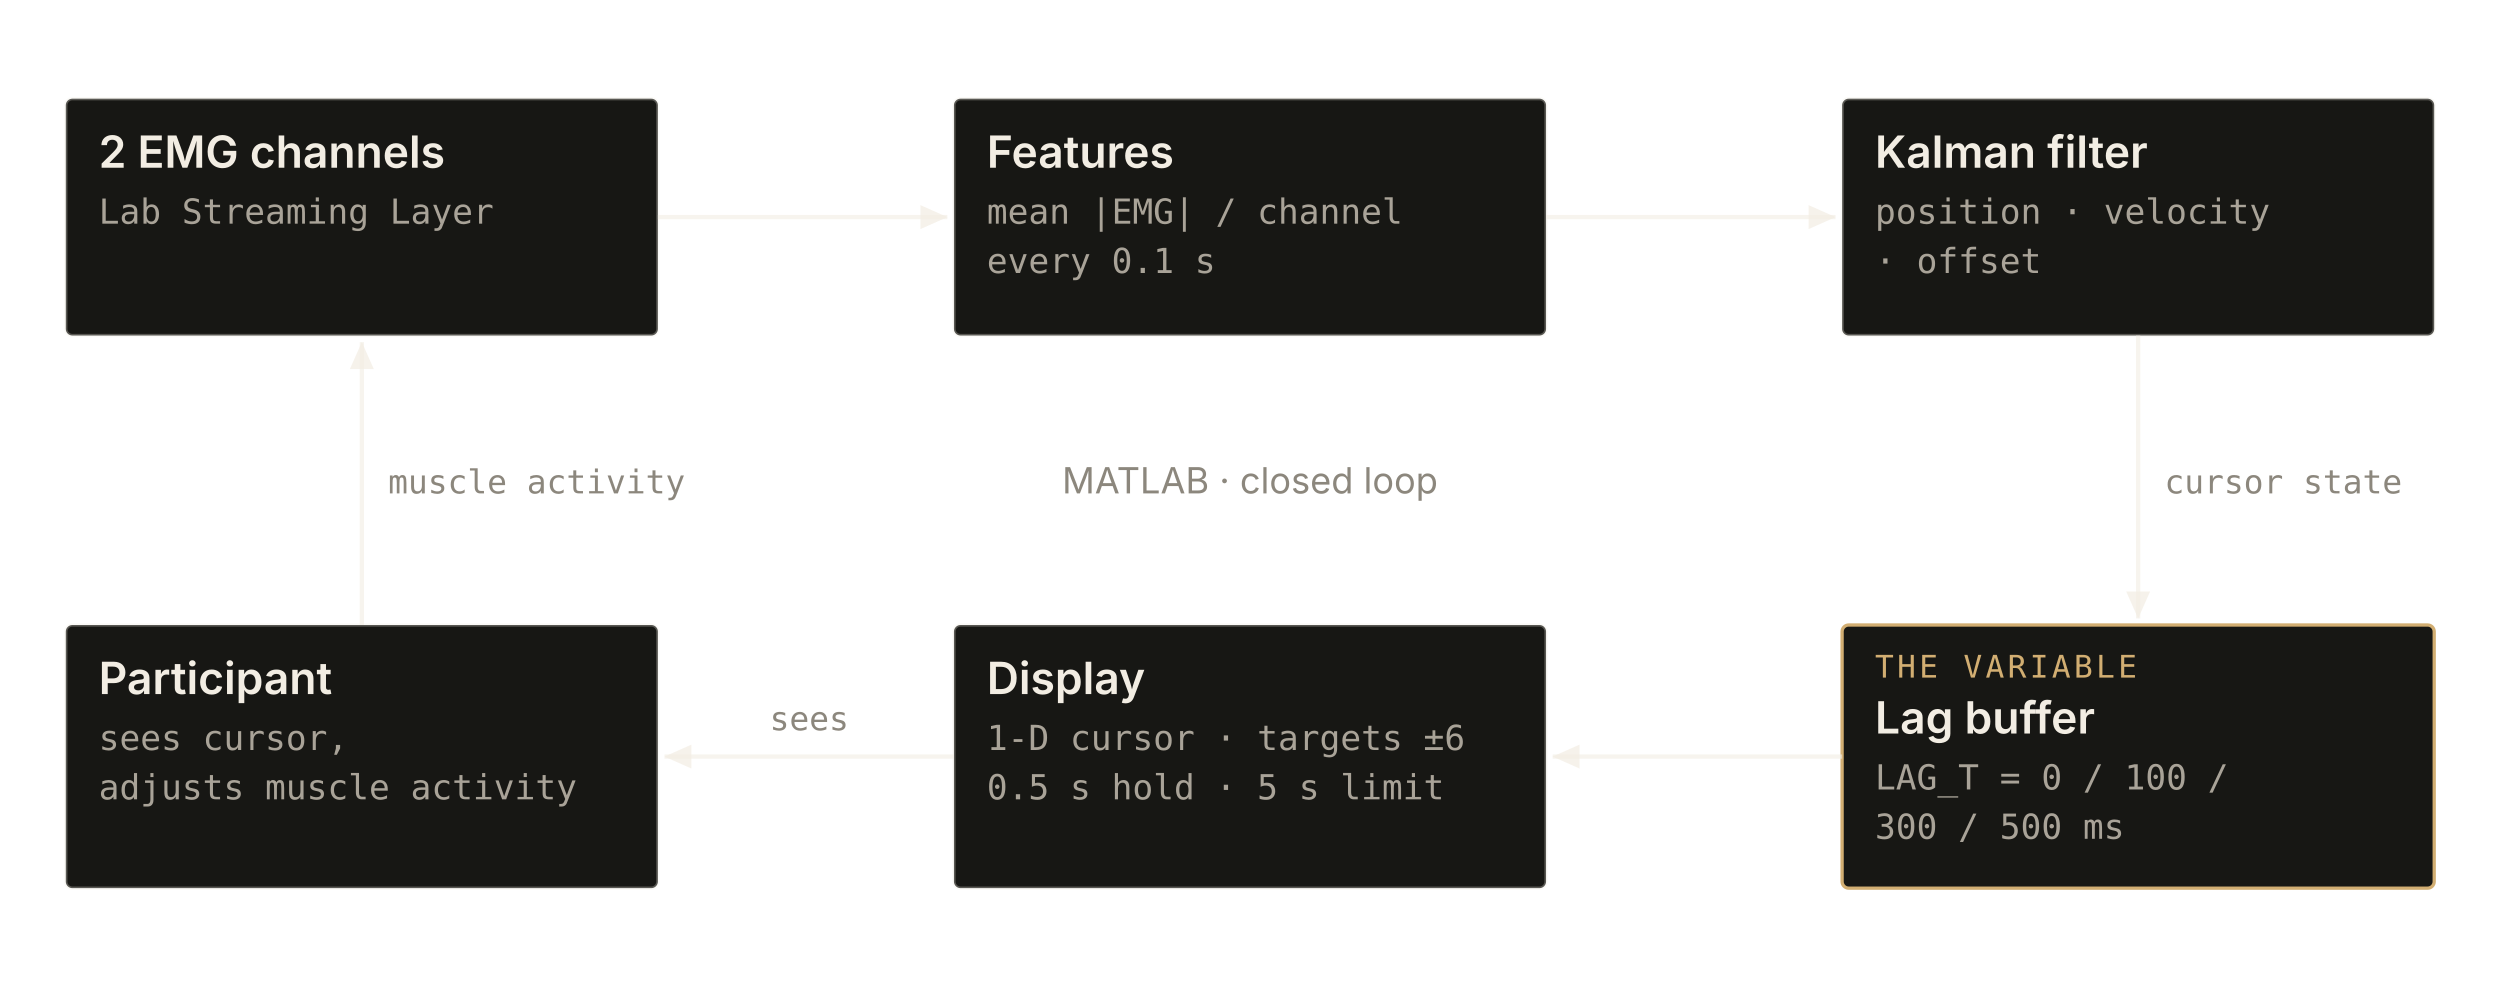
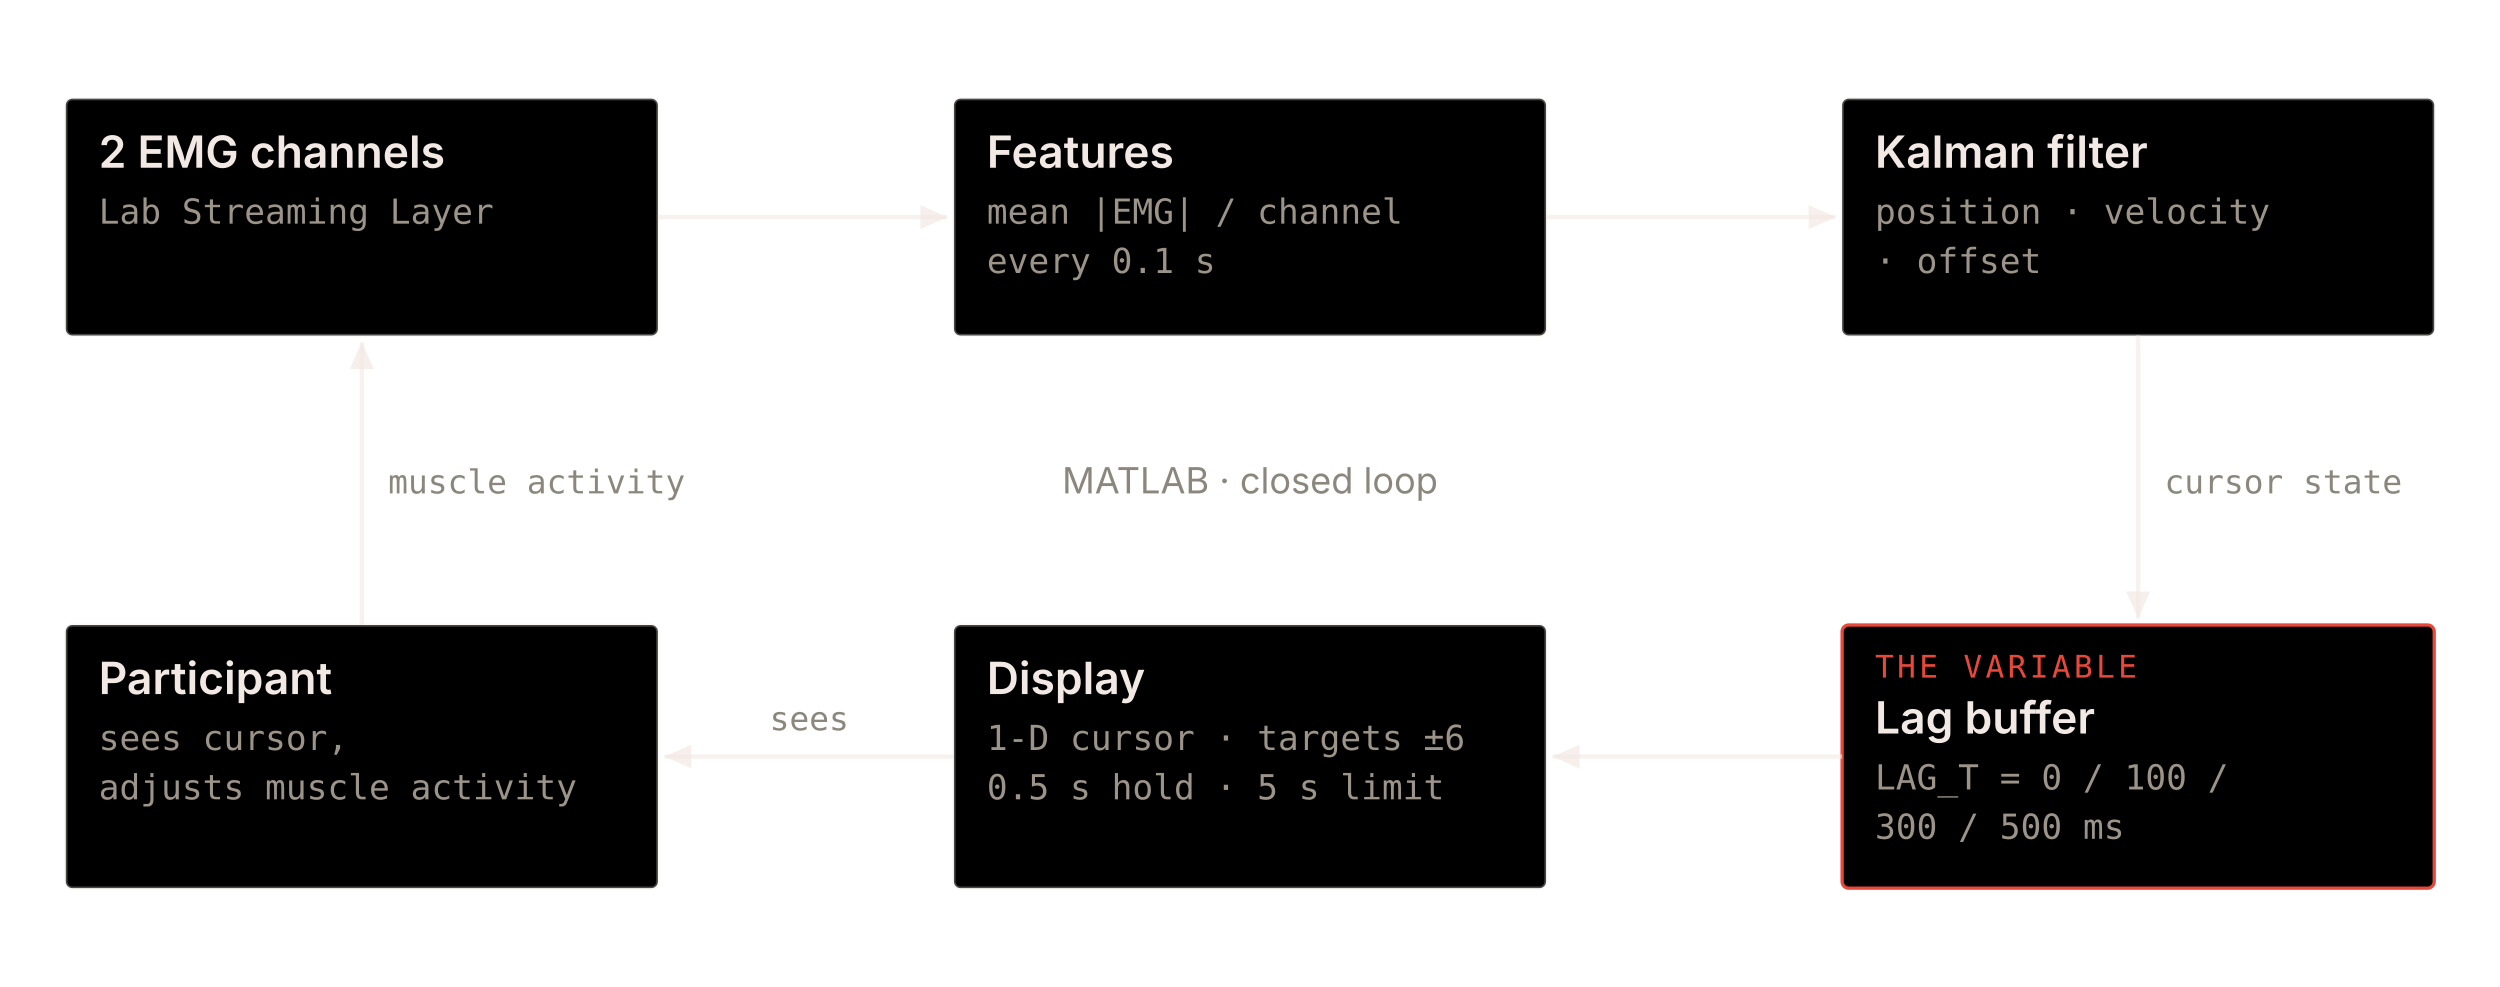
<svg xmlns="http://www.w3.org/2000/svg" viewBox="0 0 760 300" width="100%" role="img" aria-labelledby="emg-t emg-d" style="font-family:Inter, system-ui, sans-serif">
  <defs>
    <marker id="emg-a" viewBox="0 0 10 10" refX="9" refY="5" markerWidth="7" markerHeight="7" orient="auto-start-reverse">
-       <path d="M0,1 L9,5 L0,9 z" fill="#F2EDE3" fill-opacity=".7" />
+       <path d="M0,1 L9,5 L0,9 z" fill="#F2E9E4" fill-opacity=".7" />
    </marker>
  </defs>
-   <rect x="20" y="30" width="180" height="72" rx="2" fill="#171714" stroke="#F2EDE3" stroke-opacity="0.3" />
-   <text x="30" y="51" fill="#F2EDE3" font-size="13.5" font-weight="600">2 EMG channels</text>
-   <text x="30" y="68" fill="#A9A398" font-family="JetBrains Mono, ui-monospace, monospace" font-size="10.5">Lab Streaming Layer</text>
-   <rect x="290" y="30" width="180" height="72" rx="2" fill="#171714" stroke="#F2EDE3" stroke-opacity="0.3" />
-   <text x="300" y="51" fill="#F2EDE3" font-size="13.5" font-weight="600">Features</text>
-   <text x="300" y="68" fill="#A9A398" font-family="JetBrains Mono, ui-monospace, monospace" font-size="10.5">mean |EMG| / channel</text>
-   <text x="300" y="83" fill="#A9A398" font-family="JetBrains Mono, ui-monospace, monospace" font-size="10.5">every 0.1 s</text>
-   <rect x="560" y="30" width="180" height="72" rx="2" fill="#171714" stroke="#F2EDE3" stroke-opacity="0.3" />
-   <text x="570" y="51" fill="#F2EDE3" font-size="13.5" font-weight="600">Kalman filter</text>
-   <text x="570" y="68" fill="#A9A398" font-family="JetBrains Mono, ui-monospace, monospace" font-size="10.5">position · velocity</text>
-   <text x="570" y="83" fill="#A9A398" font-family="JetBrains Mono, ui-monospace, monospace" font-size="10.5">· offset</text>
-   <rect x="560" y="190" width="180" height="80" rx="2" fill="#171714" stroke="#D2AE72" stroke-opacity="1" />
-   <text x="570" y="206" fill="#D2AE72" font-family="JetBrains Mono, ui-monospace, monospace" font-size="9.5" letter-spacing="1">THE VARIABLE</text>
-   <text x="570" y="223" fill="#F2EDE3" font-size="13.5" font-weight="600">Lag buffer</text>
-   <text x="570" y="240" fill="#A9A398" font-family="JetBrains Mono, ui-monospace, monospace" font-size="10.5">LAG_T = 0 / 100 /</text>
-   <text x="570" y="255" fill="#A9A398" font-family="JetBrains Mono, ui-monospace, monospace" font-size="10.5">300 / 500 ms</text>
-   <rect x="290" y="190" width="180" height="80" rx="2" fill="#171714" stroke="#F2EDE3" stroke-opacity="0.3" />
-   <text x="300" y="211" fill="#F2EDE3" font-size="13.5" font-weight="600">Display</text>
-   <text x="300" y="228" fill="#A9A398" font-family="JetBrains Mono, ui-monospace, monospace" font-size="10.5">1-D cursor · targets ±6</text>
-   <text x="300" y="243" fill="#A9A398" font-family="JetBrains Mono, ui-monospace, monospace" font-size="10.5">0.5 s hold · 5 s limit</text>
-   <rect x="20" y="190" width="180" height="80" rx="2" fill="#171714" stroke="#F2EDE3" stroke-opacity="0.3" />
-   <text x="30" y="211" fill="#F2EDE3" font-size="13.5" font-weight="600">Participant</text>
-   <text x="30" y="228" fill="#A9A398" font-family="JetBrains Mono, ui-monospace, monospace" font-size="10.5">sees cursor,</text>
-   <text x="30" y="243" fill="#A9A398" font-family="JetBrains Mono, ui-monospace, monospace" font-size="10.5">adjusts muscle activity</text>
-   <path d="M200,66 L288,66" fill="none" stroke="#F2EDE3" stroke-opacity=".6" stroke-width="1.3" marker-end="url(#emg-a)" />
-   <path d="M470,66 L558,66" fill="none" stroke="#F2EDE3" stroke-opacity=".6" stroke-width="1.3" marker-end="url(#emg-a)" />
-   <path d="M650,102 L650,188" fill="none" stroke="#F2EDE3" stroke-opacity=".6" stroke-width="1.3" marker-end="url(#emg-a)" />
+   <rect x="20" y="30" width="180" height="72" rx="2" fill="#000000" stroke="#F2E9E4" stroke-opacity="0.3" />
+   <text x="30" y="51" fill="#F2E9E4" font-size="13.5" font-weight="600">2 EMG channels</text>
+   <text x="30" y="68" fill="#9C9389" font-family="JetBrains Mono, ui-monospace, monospace" font-size="10.5">Lab Streaming Layer</text>
+   <rect x="290" y="30" width="180" height="72" rx="2" fill="#000000" stroke="#F2E9E4" stroke-opacity="0.3" />
+   <text x="300" y="51" fill="#F2E9E4" font-size="13.5" font-weight="600">Features</text>
+   <text x="300" y="68" fill="#9C9389" font-family="JetBrains Mono, ui-monospace, monospace" font-size="10.5">mean |EMG| / channel</text>
+   <text x="300" y="83" fill="#9C9389" font-family="JetBrains Mono, ui-monospace, monospace" font-size="10.5">every 0.1 s</text>
+   <rect x="560" y="30" width="180" height="72" rx="2" fill="#000000" stroke="#F2E9E4" stroke-opacity="0.3" />
+   <text x="570" y="51" fill="#F2E9E4" font-size="13.5" font-weight="600">Kalman filter</text>
+   <text x="570" y="68" fill="#9C9389" font-family="JetBrains Mono, ui-monospace, monospace" font-size="10.5">position · velocity</text>
+   <text x="570" y="83" fill="#9C9389" font-family="JetBrains Mono, ui-monospace, monospace" font-size="10.5">· offset</text>
+   <rect x="560" y="190" width="180" height="80" rx="2" fill="#000000" stroke="#E8483A" stroke-opacity="1" />
+   <text x="570" y="206" fill="#E8483A" font-family="JetBrains Mono, ui-monospace, monospace" font-size="9.5" letter-spacing="1">THE VARIABLE</text>
+   <text x="570" y="223" fill="#F2E9E4" font-size="13.5" font-weight="600">Lag buffer</text>
+   <text x="570" y="240" fill="#9C9389" font-family="JetBrains Mono, ui-monospace, monospace" font-size="10.5">LAG_T = 0 / 100 /</text>
+   <text x="570" y="255" fill="#9C9389" font-family="JetBrains Mono, ui-monospace, monospace" font-size="10.5">300 / 500 ms</text>
+   <rect x="290" y="190" width="180" height="80" rx="2" fill="#000000" stroke="#F2E9E4" stroke-opacity="0.3" />
+   <text x="300" y="211" fill="#F2E9E4" font-size="13.5" font-weight="600">Display</text>
+   <text x="300" y="228" fill="#9C9389" font-family="JetBrains Mono, ui-monospace, monospace" font-size="10.5">1-D cursor · targets ±6</text>
+   <text x="300" y="243" fill="#9C9389" font-family="JetBrains Mono, ui-monospace, monospace" font-size="10.5">0.5 s hold · 5 s limit</text>
+   <rect x="20" y="190" width="180" height="80" rx="2" fill="#000000" stroke="#F2E9E4" stroke-opacity="0.3" />
+   <text x="30" y="211" fill="#F2E9E4" font-size="13.5" font-weight="600">Participant</text>
+   <text x="30" y="228" fill="#9C9389" font-family="JetBrains Mono, ui-monospace, monospace" font-size="10.5">sees cursor,</text>
+   <text x="30" y="243" fill="#9C9389" font-family="JetBrains Mono, ui-monospace, monospace" font-size="10.5">adjusts muscle activity</text>
+   <path d="M200,66 L288,66" fill="none" stroke="#F2E9E4" stroke-opacity=".6" stroke-width="1.3" marker-end="url(#emg-a)" />
+   <path d="M470,66 L558,66" fill="none" stroke="#F2E9E4" stroke-opacity=".6" stroke-width="1.3" marker-end="url(#emg-a)" />
+   <path d="M650,102 L650,188" fill="none" stroke="#F2E9E4" stroke-opacity=".6" stroke-width="1.3" marker-end="url(#emg-a)" />
  <text x="658" y="150" text-anchor="start" fill="#8C877D" font-family="JetBrains Mono, ui-monospace, monospace" font-size="10">cursor state</text>
-   <path d="M560,230 L472,230" fill="none" stroke="#F2EDE3" stroke-opacity=".6" stroke-width="1.3" marker-end="url(#emg-a)" />
-   <path d="M290,230 L202,230" fill="none" stroke="#F2EDE3" stroke-opacity=".6" stroke-width="1.3" marker-end="url(#emg-a)" />
+   <path d="M560,230 L472,230" fill="none" stroke="#F2E9E4" stroke-opacity=".6" stroke-width="1.3" marker-end="url(#emg-a)" />
+   <path d="M290,230 L202,230" fill="none" stroke="#F2E9E4" stroke-opacity=".6" stroke-width="1.3" marker-end="url(#emg-a)" />
  <text x="246" y="222" text-anchor="middle" fill="#8C877D" font-family="JetBrains Mono, ui-monospace, monospace" font-size="10">sees</text>
-   <path d="M110,190 L110,104" fill="none" stroke="#F2EDE3" stroke-opacity=".6" stroke-width="1.3" marker-end="url(#emg-a)" />
+   <path d="M110,190 L110,104" fill="none" stroke="#F2E9E4" stroke-opacity=".6" stroke-width="1.3" marker-end="url(#emg-a)" />
  <text x="118" y="150" text-anchor="start" fill="#8C877D" font-family="JetBrains Mono, ui-monospace, monospace" font-size="10">muscle activity</text>
  <text x="380" y="150" text-anchor="middle" fill="#8C877D" font-size="11">MATLAB · closed loop</text>
</svg>
